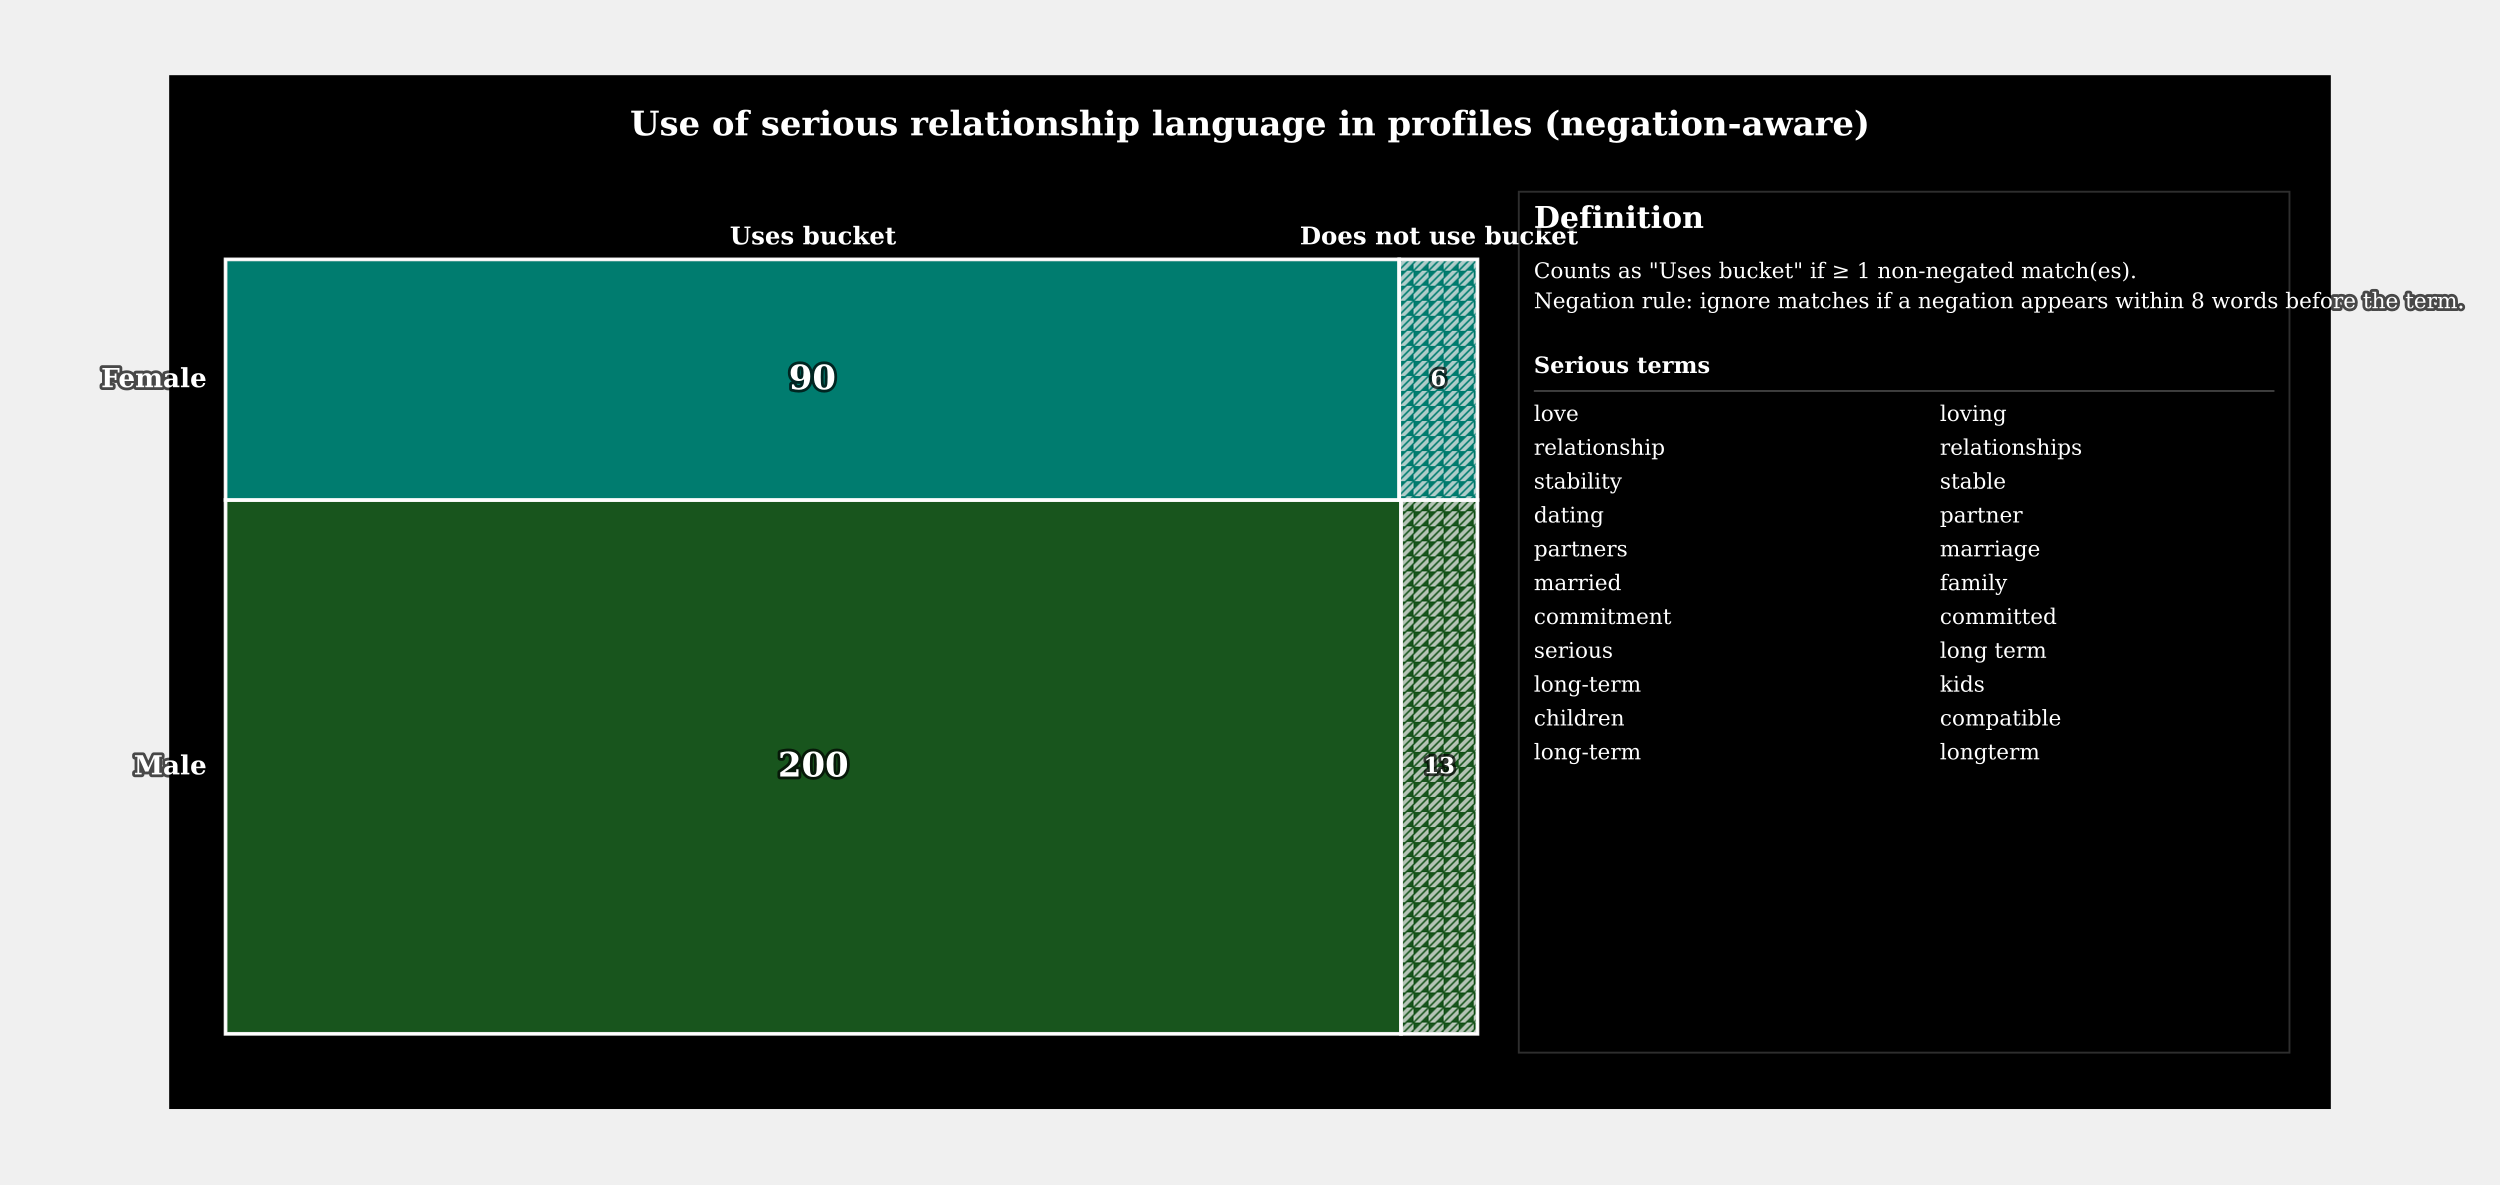
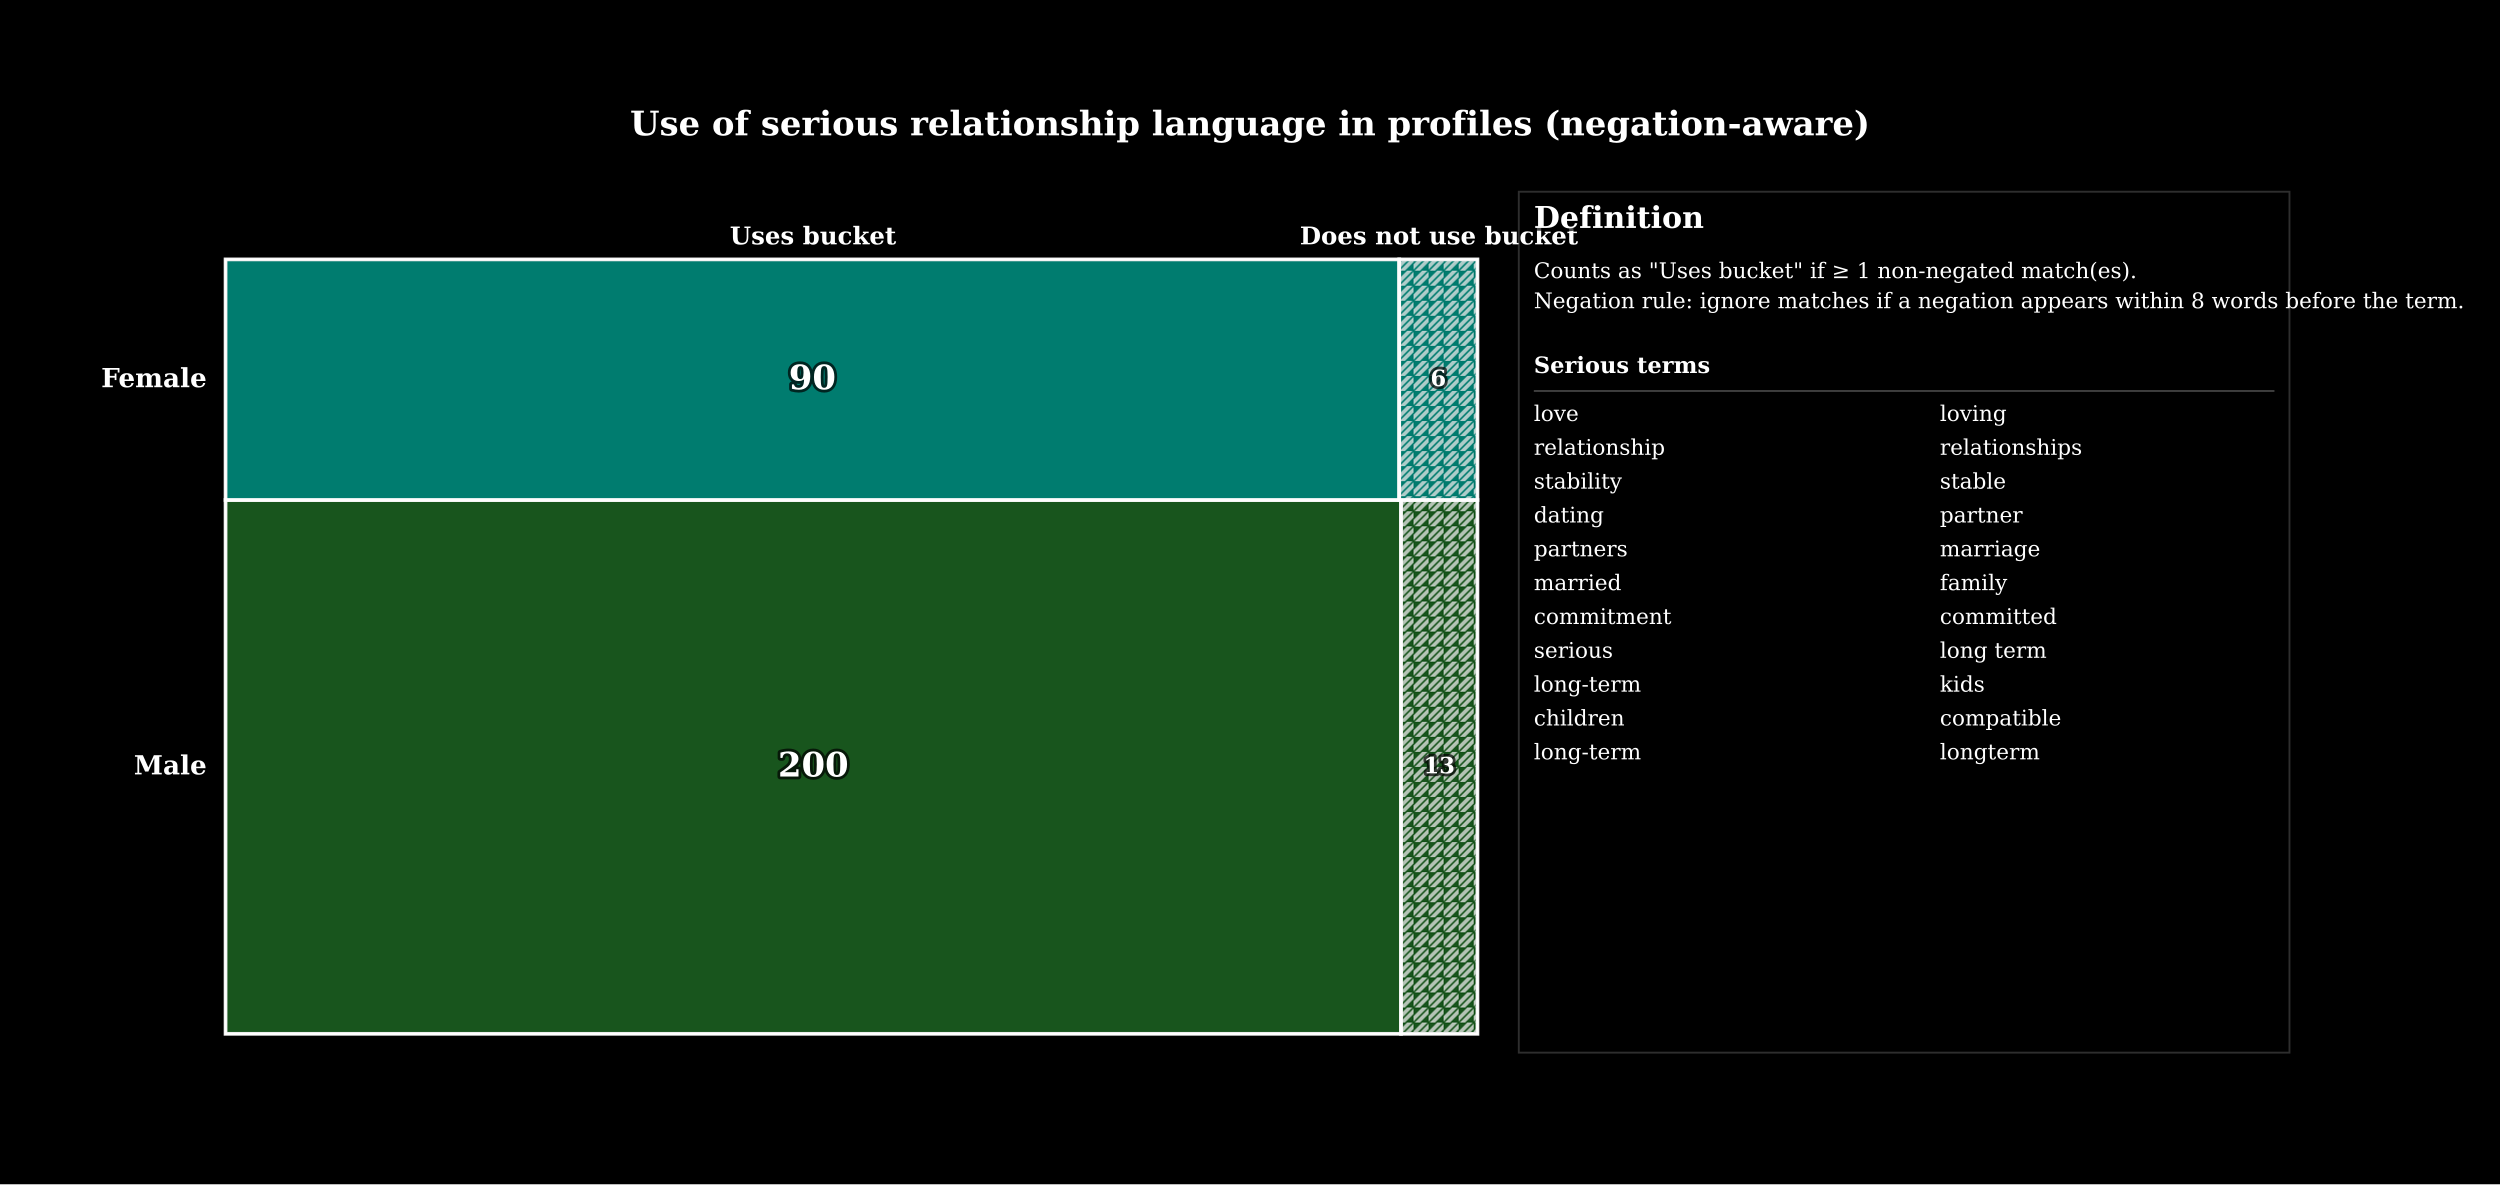
<svg xmlns="http://www.w3.org/2000/svg" width="1150" height="550" viewBox="-90 -40 1330 630" preserveAspectRatio="xMidYMid meet" style="max-width: 100%; height: auto; display: block; font-family: &quot;DejaVu Serif&quot;, Georgia, &quot;Times New Roman&quot;, Times, serif; font-size: 12px;">
-   <rect x="0" y="0" width="1150" height="550" fill="#000000" />
+   <rect x="-90" y="-40" width="1330" height="630" fill="#000000" />
  <style>
    text {
      fill: #ffffff;
      stroke: rgba(0,0,0,0.70);
      stroke-width: 3px;
      paint-order: stroke;
      stroke-linejoin: round;
    }
  </style>
  <defs>
    <pattern id="hatch-male" patternUnits="userSpaceOnUse" width="8" height="8">
      <rect width="8" height="8" fill="#1B5E20" />
      <path d="M -2 8 L 8 -2 M 0 10 L 10 0" stroke="rgba(255,255,255,0.75)" stroke-width="2" />
    </pattern>
    <pattern id="hatch-female" patternUnits="userSpaceOnUse" width="8" height="8">
      <rect width="8" height="8" fill="#00897B" />
      <path d="M -2 8 L 8 -2 M 0 10 L 10 0" stroke="rgba(255,255,255,0.75)" stroke-width="2" />
    </pattern>
  </defs>
  <text x="575" y="32" text-anchor="middle" font-size="18" font-weight="700">Use of serious relationship language in profiles (negation-aware)</text>
  <g transform="translate(30,0)">
    <rect x="0" y="98" width="666" height="412" fill="none" stroke="#ffffff" stroke-width="1.2" />
    <text x="312.524" y="90" text-anchor="middle" font-size="13" font-weight="700">Uses bucket</text>
    <text x="645.524" y="90" text-anchor="middle" font-size="13" font-weight="700">Does not use bucket</text>
    <text x="-10" y="368" text-anchor="end" dominant-baseline="middle" font-size="14" font-weight="700">Male</text>
    <rect x="0" y="226" width="625.352" height="284" fill="#1B5E20" stroke="#ffffff" stroke-width="2" opacity="0.9" />
    <text x="312.676" y="368" text-anchor="middle" dominant-baseline="middle" font-size="18" font-weight="800">200</text>
    <rect x="625.352" y="226" width="40.648" height="284" fill="url(#hatch-male)" stroke="#ffffff" stroke-width="2" opacity="0.9" />
    <text x="645.676" y="368" text-anchor="middle" dominant-baseline="middle" font-size="12" font-weight="800">13</text>
    <text x="-10" y="162" text-anchor="end" dominant-baseline="middle" font-size="14" font-weight="700">Female</text>
    <rect x="0" y="98" width="624.375" height="128" fill="#00897B" stroke="#ffffff" stroke-width="2" opacity="0.9" />
    <text x="312.188" y="162" text-anchor="middle" dominant-baseline="middle" font-size="18" font-weight="800">90</text>
    <rect x="624.375" y="98" width="41.625" height="128" fill="url(#hatch-female)" stroke="#ffffff" stroke-width="2" opacity="0.9" />
    <text x="645.188" y="162" text-anchor="middle" dominant-baseline="middle" font-size="12" font-weight="800">6</text>
  </g>
  <g transform="translate(726,70)">
    <text x="0" y="0" text-anchor="start" dominant-baseline="hanging" font-size="16" font-weight="800">Definition</text>
    <text x="0" y="30" text-anchor="start" dominant-baseline="hanging" font-size="11.5">Counts as "Uses bucket" if ≥ 1 non-negated match(es).</text>
    <text x="0" y="46" text-anchor="start" dominant-baseline="hanging" font-size="11.5">Negation rule: ignore matches if a negation appears within 8 words before the term.</text>
    <text x="0" y="80" text-anchor="start" dominant-baseline="hanging" font-size="12" font-weight="800">Serious terms</text>
    <line x1="0" x2="394" y1="98" y2="98" stroke="rgba(255,255,255,0.25)" stroke-width="1" />
    <text x="0" y="106" dominant-baseline="hanging" font-size="11.5">love</text>
    <text x="216" y="106" dominant-baseline="hanging" font-size="11.5">loving</text>
    <text x="0" y="124" dominant-baseline="hanging" font-size="11.5">relationship</text>
    <text x="216" y="124" dominant-baseline="hanging" font-size="11.5">relationships</text>
    <text x="0" y="142" dominant-baseline="hanging" font-size="11.5">stability</text>
    <text x="216" y="142" dominant-baseline="hanging" font-size="11.5">stable</text>
    <text x="0" y="160" dominant-baseline="hanging" font-size="11.5">dating</text>
    <text x="216" y="160" dominant-baseline="hanging" font-size="11.5">partner</text>
    <text x="0" y="178" dominant-baseline="hanging" font-size="11.5">partners</text>
    <text x="216" y="178" dominant-baseline="hanging" font-size="11.5">marriage</text>
    <text x="0" y="196" dominant-baseline="hanging" font-size="11.5">married</text>
    <text x="216" y="196" dominant-baseline="hanging" font-size="11.5">family</text>
    <text x="0" y="214" dominant-baseline="hanging" font-size="11.5">commitment</text>
    <text x="216" y="214" dominant-baseline="hanging" font-size="11.5">committed</text>
    <text x="0" y="232" dominant-baseline="hanging" font-size="11.5">serious</text>
    <text x="216" y="232" dominant-baseline="hanging" font-size="11.5">long term</text>
    <text x="0" y="250" dominant-baseline="hanging" font-size="11.5">long-term</text>
    <text x="216" y="250" dominant-baseline="hanging" font-size="11.5">kids</text>
    <text x="0" y="268" dominant-baseline="hanging" font-size="11.5">children</text>
    <text x="216" y="268" dominant-baseline="hanging" font-size="11.5">compatible</text>
    <text x="0" y="286" dominant-baseline="hanging" font-size="11.5">long-term</text>
    <text x="216" y="286" dominant-baseline="hanging" font-size="11.5">longterm</text>
    <rect x="-8" y="-8" width="410" height="458" fill="none" stroke="rgba(255,255,255,0.18)" stroke-width="1" />
  </g>
</svg>
